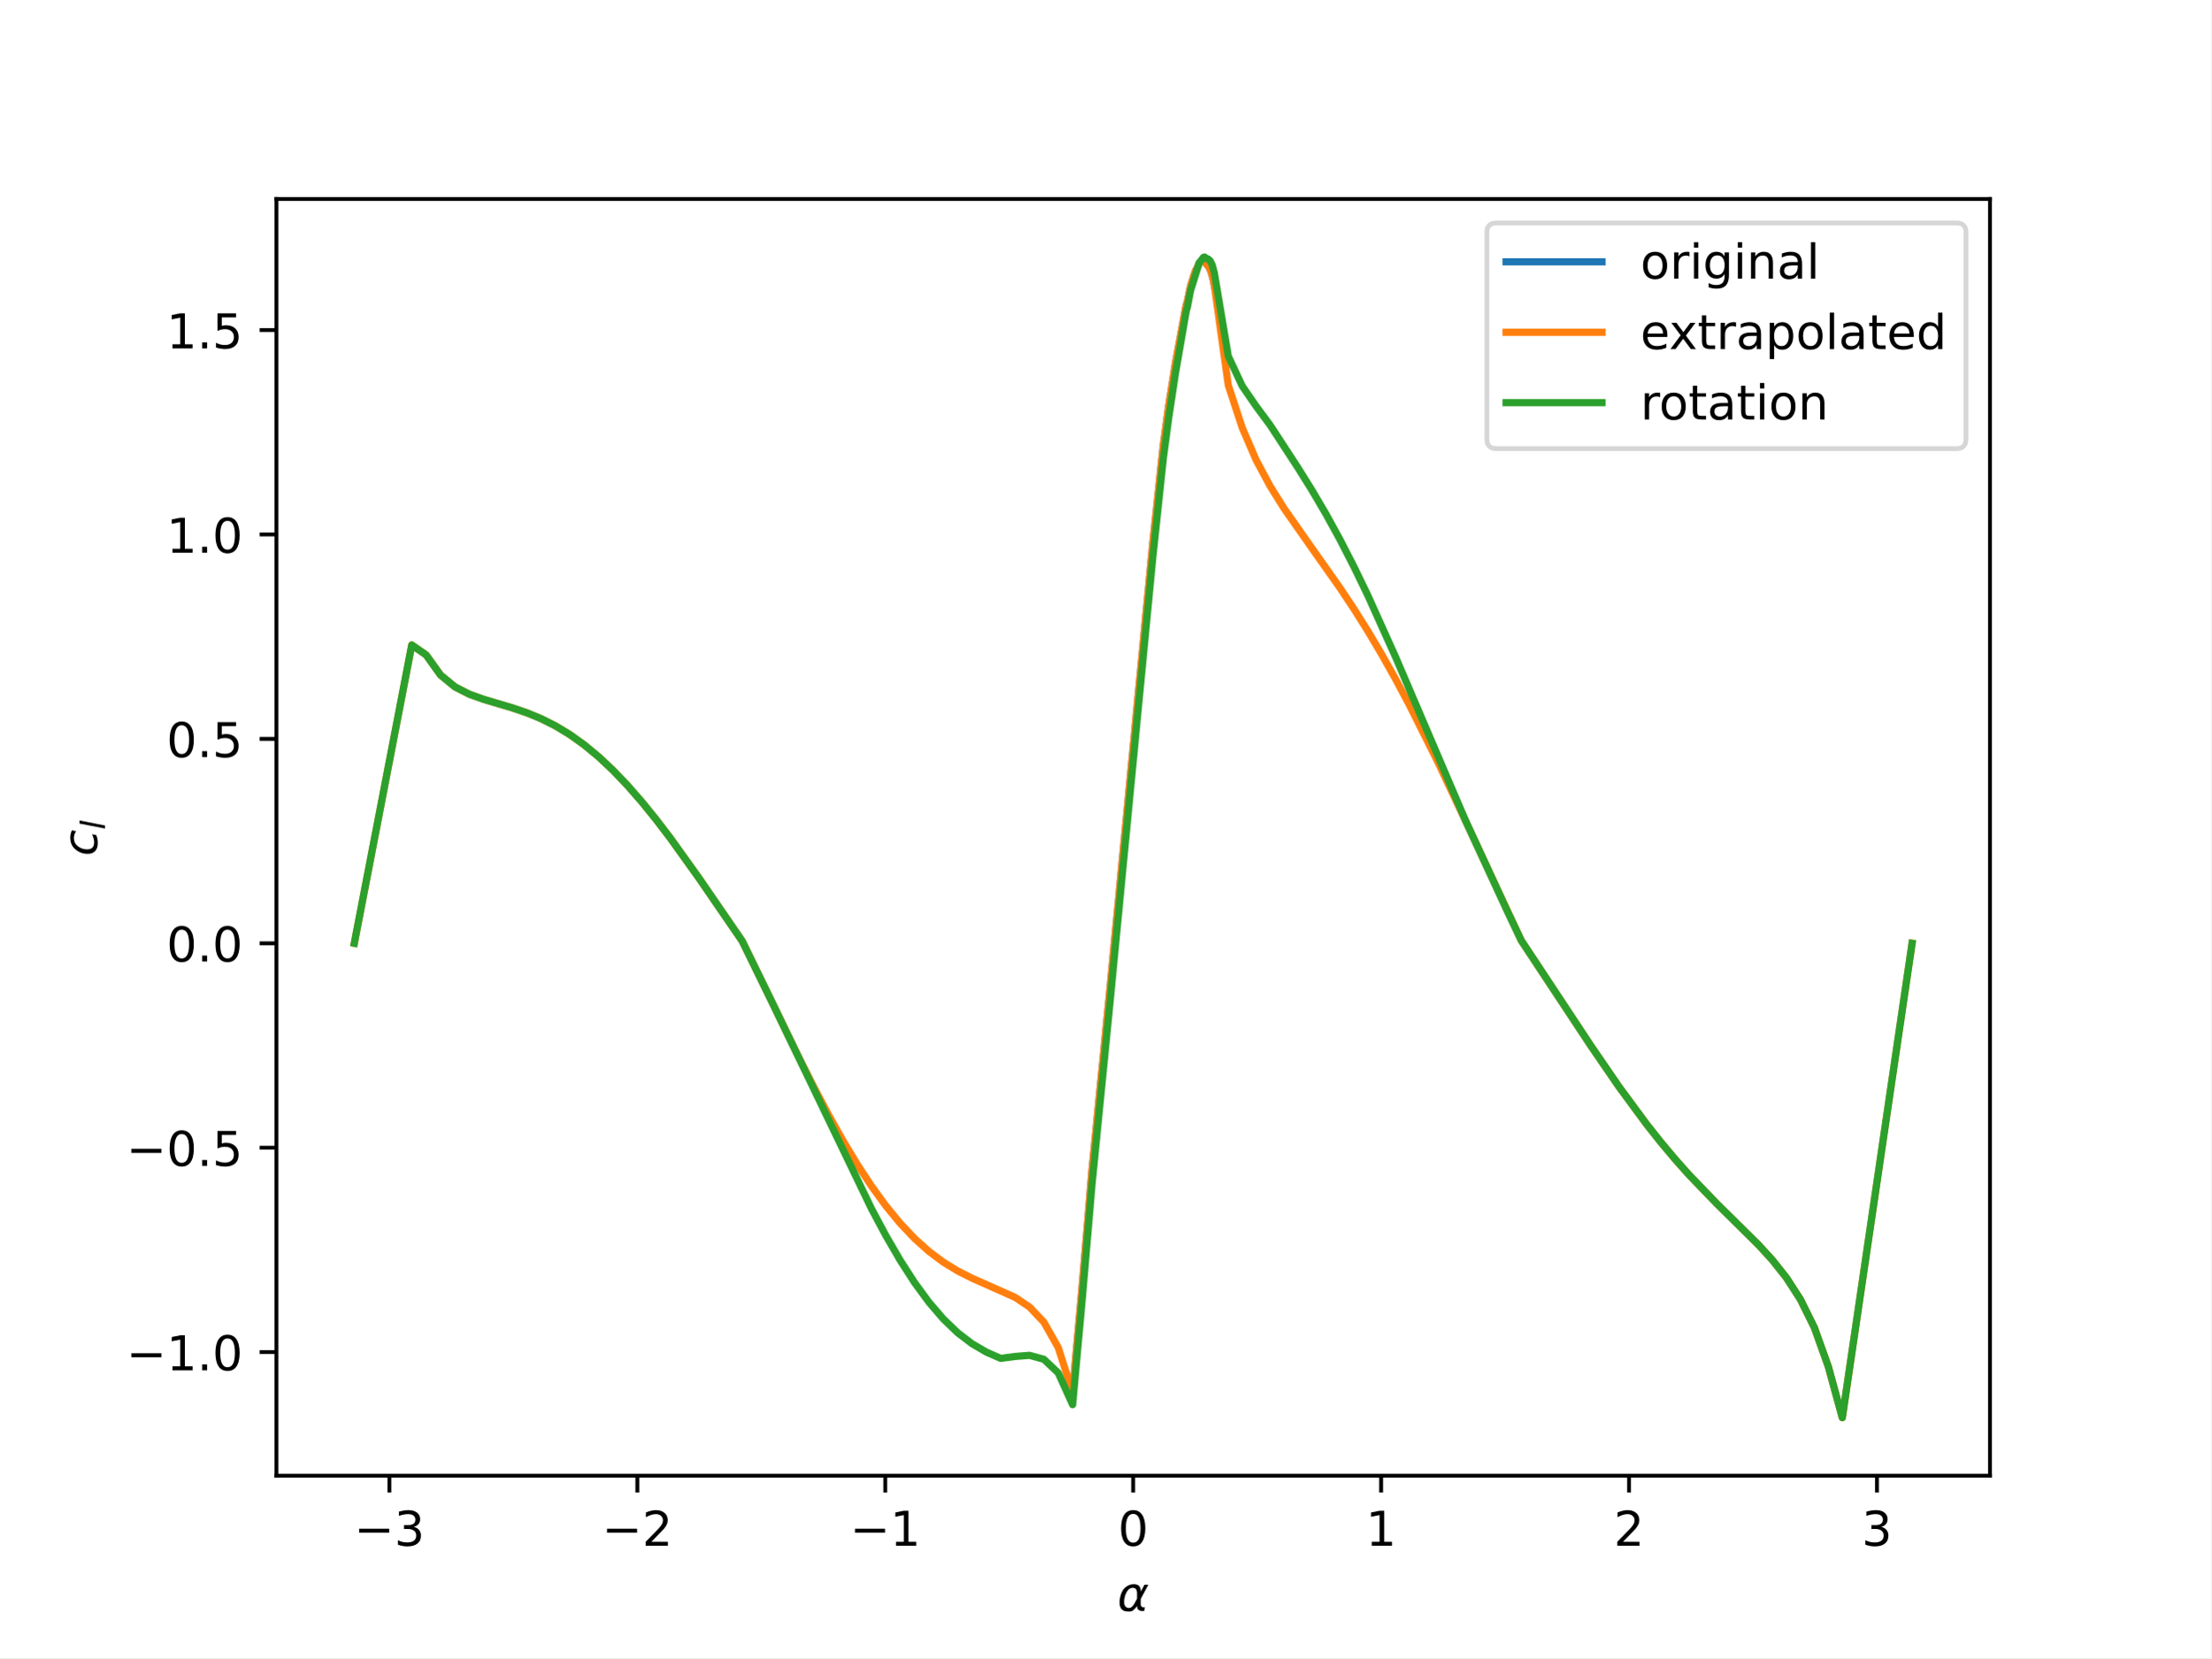
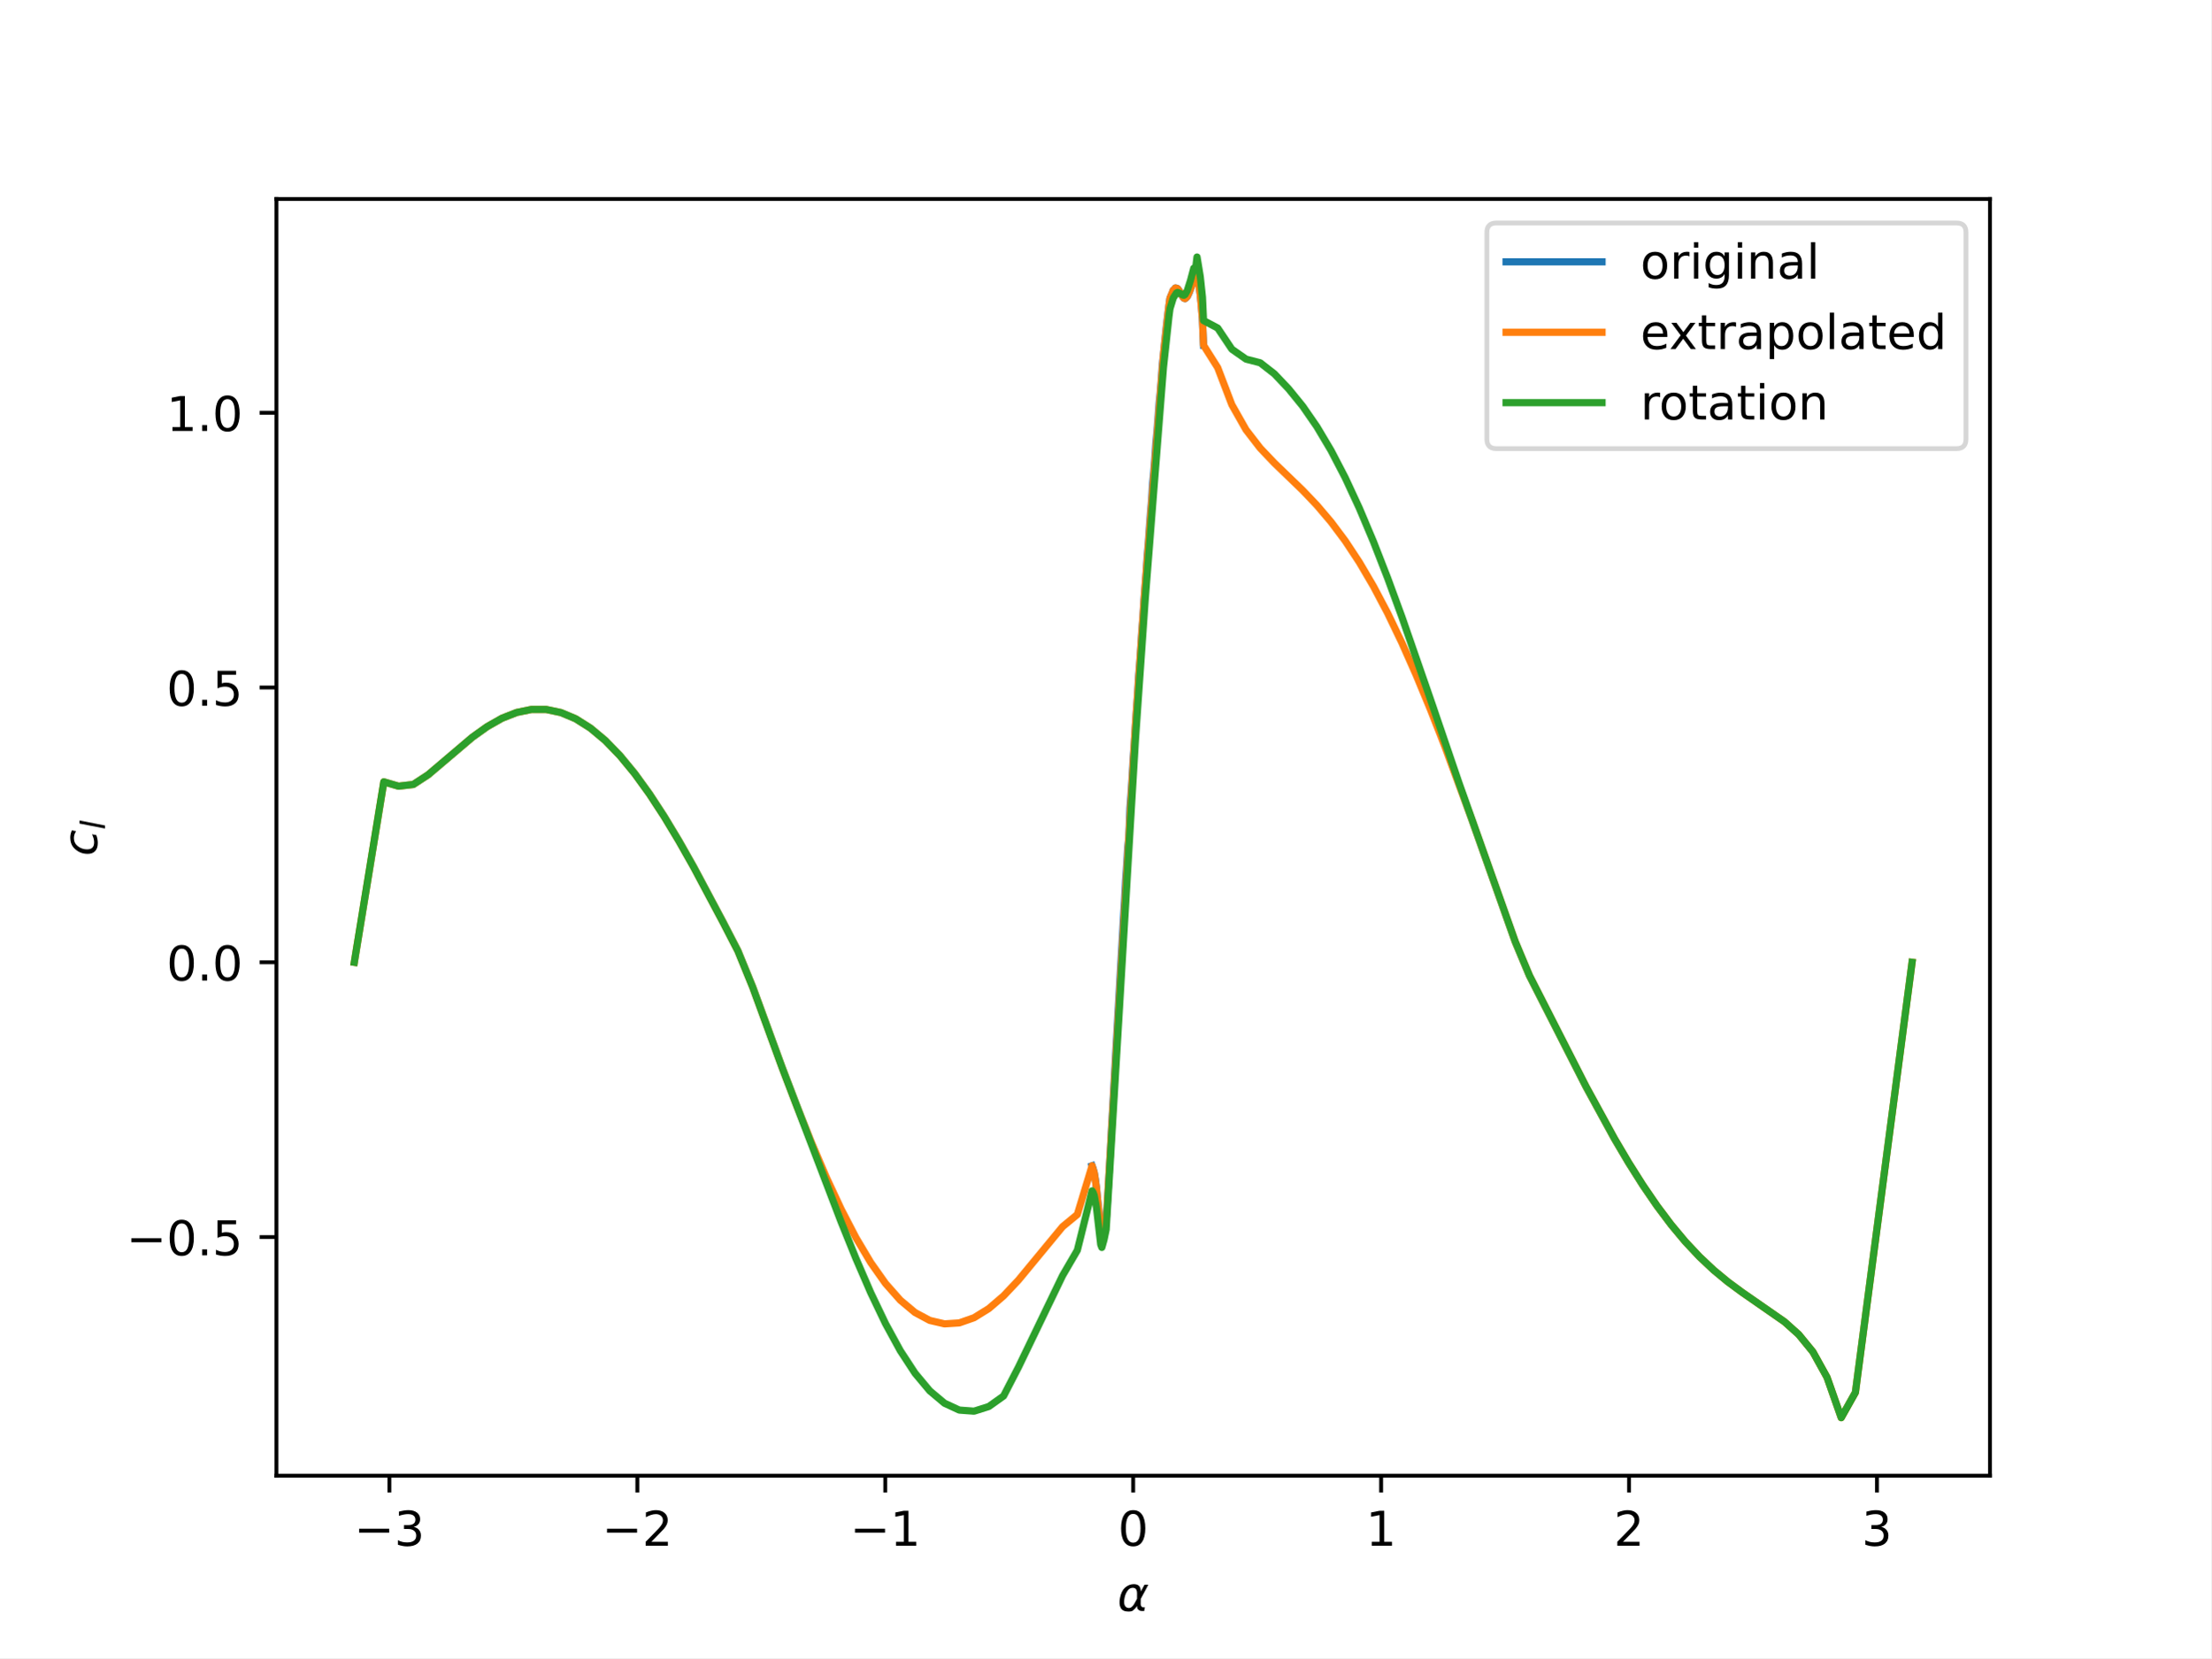
<svg xmlns="http://www.w3.org/2000/svg" xmlns:xlink="http://www.w3.org/1999/xlink" width="460.8pt" height="345.6pt" viewBox="0 0 460.8 345.6" version="1.1">
  <defs>
    <style type="text/css">*{stroke-linejoin: round; stroke-linecap: butt}</style>
  </defs>
  <g id="figure_1">
    <g id="patch_1">
      <path d="M 0 345.6  L 460.8 345.6  L 460.8 0  L 0 0  z " style="fill: #ffffff" />
    </g>
    <g id="axes_1">
      <g id="patch_2">
        <path d="M 57.6 307.584  L 414.72 307.584  L 414.72 41.472  L 57.6 41.472  z " style="fill: #ffffff" />
      </g>
      <g id="matplotlib.axis_1">
        <g id="xtick_1">
          <g id="line2d_1">
            <defs>
-               <path id="me5a7341af8" d="M 0 0  L 0 3.5  " style="stroke: #000000; stroke-width: 0.8" />
-             </defs>
-             <g>
-               <use xlink:href="#me5a7341af8" x="81.149" y="307.584" style="stroke: #000000; stroke-width: 0.8" />
+               <path id="mdfed59c302" d="M 0 0  L 0 3.5  " style="stroke: #000000; stroke-width: 0.8" />
+             </defs>
+             <g>
+               <use xlink:href="#mdfed59c302" x="81.149" y="307.584" style="stroke: #000000; stroke-width: 0.8" />
            </g>
          </g>
          <g id="text_1">
-             <g transform="translate(73.77778 322.1824)scale(0.1 -0.1)">
+             <g transform="translate(73.77778 322.1824) scale(0.1 -0.1)">
              <defs>
                <path id="DejaVuSans-2212" d="M 678 2272  L 4684 2272  L 4684 1741  L 678 1741  L 678 2272  z " transform="scale(0.015625)" />
                <path id="DejaVuSans-33" d="M 2597 2516  Q 3050 2419 3304 2112  Q 3559 1806 3559 1356  Q 3559 666 3084 287  Q 2609 -91 1734 -91  Q 1441 -91 1130 -33  Q 819 25 488 141  L 488 750  Q 750 597 1062 519  Q 1375 441 1716 441  Q 2309 441 2620 675  Q 2931 909 2931 1356  Q 2931 1769 2642 2001  Q 2353 2234 1838 2234  L 1294 2234  L 1294 2753  L 1863 2753  Q 2328 2753 2575 2939  Q 2822 3125 2822 3475  Q 2822 3834 2567 4026  Q 2313 4219 1838 4219  Q 1578 4219 1281 4162  Q 984 4106 628 3988  L 628 4550  Q 988 4650 1302 4700  Q 1616 4750 1894 4750  Q 2613 4750 3031 4423  Q 3450 4097 3450 3541  Q 3450 3153 3228 2886  Q 3006 2619 2597 2516  z " transform="scale(0.015625)" />
              </defs>
              <use xlink:href="#DejaVuSans-2212" />
              <use xlink:href="#DejaVuSans-33" x="83.789" />
            </g>
          </g>
        </g>
        <g id="xtick_2">
          <g id="line2d_2">
            <g>
-               <use xlink:href="#me5a7341af8" x="132.819" y="307.584" style="stroke: #000000; stroke-width: 0.8" />
+               <use xlink:href="#mdfed59c302" x="132.819" y="307.584" style="stroke: #000000; stroke-width: 0.8" />
            </g>
          </g>
          <g id="text_2">
-             <g transform="translate(125.4482 322.1824)scale(0.1 -0.1)">
+             <g transform="translate(125.4482 322.1824) scale(0.1 -0.1)">
              <defs>
                <path id="DejaVuSans-32" d="M 1228 531  L 3431 531  L 3431 0  L 469 0  L 469 531  Q 828 903 1448 1529  Q 2069 2156 2228 2338  Q 2531 2678 2651 2914  Q 2772 3150 2772 3378  Q 2772 3750 2511 3984  Q 2250 4219 1831 4219  Q 1534 4219 1204 4116  Q 875 4013 500 3803  L 500 4441  Q 881 4594 1212 4672  Q 1544 4750 1819 4750  Q 2544 4750 2975 4387  Q 3406 4025 3406 3419  Q 3406 3131 3298 2873  Q 3191 2616 2906 2266  Q 2828 2175 2409 1742  Q 1991 1309 1228 531  z " transform="scale(0.015625)" />
              </defs>
              <use xlink:href="#DejaVuSans-2212" />
              <use xlink:href="#DejaVuSans-32" x="83.789" />
            </g>
          </g>
        </g>
        <g id="xtick_3">
          <g id="line2d_3">
            <g>
-               <use xlink:href="#me5a7341af8" x="184.49" y="307.584" style="stroke: #000000; stroke-width: 0.8" />
+               <use xlink:href="#mdfed59c302" x="184.49" y="307.584" style="stroke: #000000; stroke-width: 0.8" />
            </g>
          </g>
          <g id="text_3">
-             <g transform="translate(177.1185 322.1824)scale(0.1 -0.1)">
+             <g transform="translate(177.1185 322.1824) scale(0.1 -0.1)">
              <defs>
                <path id="DejaVuSans-31" d="M 794 531  L 1825 531  L 1825 4091  L 703 3866  L 703 4441  L 1819 4666  L 2450 4666  L 2450 531  L 3481 531  L 3481 0  L 794 0  L 794 531  z " transform="scale(0.015625)" />
              </defs>
              <use xlink:href="#DejaVuSans-2212" />
              <use xlink:href="#DejaVuSans-31" x="83.789" />
            </g>
          </g>
        </g>
        <g id="xtick_4">
          <g id="line2d_4">
            <g>
-               <use xlink:href="#me5a7341af8" x="236.16" y="307.584" style="stroke: #000000; stroke-width: 0.8" />
+               <use xlink:href="#mdfed59c302" x="236.16" y="307.584" style="stroke: #000000; stroke-width: 0.8" />
            </g>
          </g>
          <g id="text_4">
-             <g transform="translate(232.9787 322.1824)scale(0.1 -0.1)">
+             <g transform="translate(232.9787 322.1824) scale(0.1 -0.1)">
              <defs>
                <path id="DejaVuSans-30" d="M 2034 4250  Q 1547 4250 1301 3770  Q 1056 3291 1056 2328  Q 1056 1369 1301 889  Q 1547 409 2034 409  Q 2525 409 2770 889  Q 3016 1369 3016 2328  Q 3016 3291 2770 3770  Q 2525 4250 2034 4250  z M 2034 4750  Q 2819 4750 3233 4129  Q 3647 3509 3647 2328  Q 3647 1150 3233 529  Q 2819 -91 2034 -91  Q 1250 -91 836 529  Q 422 1150 422 2328  Q 422 3509 836 4129  Q 1250 4750 2034 4750  z " transform="scale(0.015625)" />
              </defs>
              <use xlink:href="#DejaVuSans-30" />
            </g>
          </g>
        </g>
        <g id="xtick_5">
          <g id="line2d_5">
            <g>
-               <use xlink:href="#me5a7341af8" x="287.83" y="307.584" style="stroke: #000000; stroke-width: 0.8" />
+               <use xlink:href="#mdfed59c302" x="287.83" y="307.584" style="stroke: #000000; stroke-width: 0.8" />
            </g>
          </g>
          <g id="text_5">
-             <g transform="translate(284.6491 322.1824)scale(0.1 -0.1)">
+             <g transform="translate(284.6491 322.1824) scale(0.1 -0.1)">
              <use xlink:href="#DejaVuSans-31" />
            </g>
          </g>
        </g>
        <g id="xtick_6">
          <g id="line2d_6">
            <g>
-               <use xlink:href="#me5a7341af8" x="339.501" y="307.584" style="stroke: #000000; stroke-width: 0.8" />
+               <use xlink:href="#mdfed59c302" x="339.501" y="307.584" style="stroke: #000000; stroke-width: 0.8" />
            </g>
          </g>
          <g id="text_6">
-             <g transform="translate(336.3195 322.1824)scale(0.1 -0.1)">
+             <g transform="translate(336.3195 322.1824) scale(0.1 -0.1)">
              <use xlink:href="#DejaVuSans-32" />
            </g>
          </g>
        </g>
        <g id="xtick_7">
          <g id="line2d_7">
            <g>
-               <use xlink:href="#me5a7341af8" x="391.171" y="307.584" style="stroke: #000000; stroke-width: 0.8" />
+               <use xlink:href="#mdfed59c302" x="391.171" y="307.584" style="stroke: #000000; stroke-width: 0.8" />
            </g>
          </g>
          <g id="text_7">
-             <g transform="translate(387.9899 322.1824)scale(0.1 -0.1)">
+             <g transform="translate(387.9899 322.1824) scale(0.1 -0.1)">
              <use xlink:href="#DejaVuSans-33" />
            </g>
          </g>
        </g>
        <g id="text_8">
-           <g transform="translate(232.86 335.8606)scale(0.1 -0.1)">
+           <g transform="translate(232.86 335.8606) scale(0.1 -0.1)">
            <defs>
              <path id="DejaVuSans-Oblique-3b1" d="M 2619 1628  L 2622 2350  Q 2625 3088 2069 3091  Q 1653 3094 1394 2747  Q 1069 2319 959 1747  Q 825 1059 994 731  Q 1169 397 1547 397  Q 1966 397 2319 1063  L 2619 1628  z M 2166 3578  Q 3141 3594 3128 2584  Q 3128 2584 3616 3500  L 4128 3500  L 3119 1603  L 3109 919  Q 3109 766 3194 638  Q 3291 488 3391 488  L 3669 488  L 3575 0  L 3228 0  Q 2934 0 2722 263  Q 2622 394 2619 669  Q 2416 334 2066 50  Q 1900 -81 1453 -78  Q 722 -72 456 397  Q 184 884 353 1747  Q 534 2675 1009 3097  Q 1544 3569 2166 3578  z " transform="scale(0.015625)" />
            </defs>
            <use xlink:href="#DejaVuSans-Oblique-3b1" transform="translate(0 0.84375)" />
          </g>
        </g>
      </g>
      <g id="matplotlib.axis_2">
        <g id="ytick_1">
          <g id="line2d_8">
            <defs>
-               <path id="md4559b7baa" d="M 0 0  L -3.5 0  " style="stroke: #000000; stroke-width: 0.8" />
-             </defs>
-             <g>
-               <use xlink:href="#md4559b7baa" x="57.6" y="281.819" style="stroke: #000000; stroke-width: 0.8" />
+               <path id="m83fb002291" d="M 0 0  L -3.5 0  " style="stroke: #000000; stroke-width: 0.8" />
+             </defs>
+             <g>
+               <use xlink:href="#m83fb002291" x="57.6" y="257.847" style="stroke: #000000; stroke-width: 0.8" />
            </g>
          </g>
          <g id="text_9">
-             <g transform="translate(26.31719 285.6177)scale(0.1 -0.1)">
+             <g transform="translate(26.31719 261.6464) scale(0.1 -0.1)">
              <defs>
                <path id="DejaVuSans-2e" d="M 684 794  L 1344 794  L 1344 0  L 684 0  L 684 794  z " transform="scale(0.015625)" />
-               </defs>
-               <use xlink:href="#DejaVuSans-2212" />
-               <use xlink:href="#DejaVuSans-31" x="83.789" />
-               <use xlink:href="#DejaVuSans-2e" x="147.412" />
-               <use xlink:href="#DejaVuSans-30" x="179.199" />
-             </g>
-           </g>
-         </g>
-         <g id="ytick_2">
-           <g id="line2d_9">
-             <g>
-               <use xlink:href="#md4559b7baa" x="57.6" y="239.214" style="stroke: #000000; stroke-width: 0.8" />
-             </g>
-           </g>
-           <g id="text_10">
-             <g transform="translate(26.31719 243.0136)scale(0.1 -0.1)">
-               <defs>
                <path id="DejaVuSans-35" d="M 691 4666  L 3169 4666  L 3169 4134  L 1269 4134  L 1269 2991  Q 1406 3038 1543 3061  Q 1681 3084 1819 3084  Q 2600 3084 3056 2656  Q 3513 2228 3513 1497  Q 3513 744 3044 326  Q 2575 -91 1722 -91  Q 1428 -91 1123 -41  Q 819 9 494 109  L 494 744  Q 775 591 1075 516  Q 1375 441 1709 441  Q 2250 441 2565 725  Q 2881 1009 2881 1497  Q 2881 1984 2565 2268  Q 2250 2553 1709 2553  Q 1456 2553 1204 2497  Q 953 2441 691 2322  L 691 4666  z " transform="scale(0.015625)" />
              </defs>
              <use xlink:href="#DejaVuSans-2212" />
              <use xlink:href="#DejaVuSans-30" x="83.789" />
              <use xlink:href="#DejaVuSans-2e" x="147.412" />
              <use xlink:href="#DejaVuSans-35" x="179.199" />
            </g>
          </g>
        </g>
-         <g id="ytick_3">
-           <g id="line2d_10">
-             <g>
-               <use xlink:href="#md4559b7baa" x="57.6" y="196.61" style="stroke: #000000; stroke-width: 0.8" />
-             </g>
-           </g>
-           <g id="text_11">
-             <g transform="translate(34.69687 200.4095)scale(0.1 -0.1)">
+         <g id="ytick_2">
+           <g id="line2d_9">
+             <g>
+               <use xlink:href="#m83fb002291" x="57.6" y="200.574" style="stroke: #000000; stroke-width: 0.8" />
+             </g>
+           </g>
+           <g id="text_10">
+             <g transform="translate(34.69687 204.3735) scale(0.1 -0.1)">
              <use xlink:href="#DejaVuSans-30" />
              <use xlink:href="#DejaVuSans-2e" x="63.623" />
              <use xlink:href="#DejaVuSans-30" x="95.41" />
            </g>
          </g>
        </g>
-         <g id="ytick_4">
-           <g id="line2d_11">
-             <g>
-               <use xlink:href="#md4559b7baa" x="57.6" y="154.006" style="stroke: #000000; stroke-width: 0.8" />
-             </g>
-           </g>
-           <g id="text_12">
-             <g transform="translate(34.69687 157.8054)scale(0.1 -0.1)">
+         <g id="ytick_3">
+           <g id="line2d_10">
+             <g>
+               <use xlink:href="#m83fb002291" x="57.6" y="143.301" style="stroke: #000000; stroke-width: 0.8" />
+             </g>
+           </g>
+           <g id="text_11">
+             <g transform="translate(34.69687 147.1006) scale(0.1 -0.1)">
              <use xlink:href="#DejaVuSans-30" />
              <use xlink:href="#DejaVuSans-2e" x="63.623" />
              <use xlink:href="#DejaVuSans-35" x="95.41" />
            </g>
          </g>
        </g>
-         <g id="ytick_5">
-           <g id="line2d_12">
-             <g>
-               <use xlink:href="#md4559b7baa" x="57.6" y="111.402" style="stroke: #000000; stroke-width: 0.8" />
-             </g>
-           </g>
-           <g id="text_13">
-             <g transform="translate(34.69687 115.2013)scale(0.1 -0.1)">
+         <g id="ytick_4">
+           <g id="line2d_11">
+             <g>
+               <use xlink:href="#m83fb002291" x="57.6" y="86.029" style="stroke: #000000; stroke-width: 0.8" />
+             </g>
+           </g>
+           <g id="text_12">
+             <g transform="translate(34.69687 89.82775) scale(0.1 -0.1)">
              <use xlink:href="#DejaVuSans-31" />
              <use xlink:href="#DejaVuSans-2e" x="63.623" />
              <use xlink:href="#DejaVuSans-30" x="95.41" />
            </g>
          </g>
        </g>
-         <g id="ytick_6">
-           <g id="line2d_13">
-             <g>
-               <use xlink:href="#md4559b7baa" x="57.6" y="68.798" style="stroke: #000000; stroke-width: 0.8" />
-             </g>
-           </g>
-           <g id="text_14">
-             <g transform="translate(34.69687 72.59714)scale(0.1 -0.1)">
-               <use xlink:href="#DejaVuSans-31" />
-               <use xlink:href="#DejaVuSans-2e" x="63.623" />
-               <use xlink:href="#DejaVuSans-35" x="95.41" />
-             </g>
-           </g>
-         </g>
-         <g id="text_15">
-           <g transform="translate(20.2375 178.428)rotate(-90)scale(0.1 -0.1)">
+         <g id="text_13">
+           <g transform="translate(20.2375 178.428) rotate(-90) scale(0.1 -0.1)">
            <defs>
              <path id="DejaVuSans-Oblique-63" d="M 3431 3366  L 3316 2797  Q 3109 2947 2876 3022  Q 2644 3097 2394 3097  Q 2119 3097 1870 3000  Q 1622 2903 1453 2725  Q 1184 2453 1037 2087  Q 891 1722 891 1331  Q 891 859 1127 628  Q 1363 397 1844 397  Q 2081 397 2348 469  Q 2616 541 2906 684  L 2797 116  Q 2547 13 2283 -39  Q 2019 -91 1741 -91  Q 1044 -91 669 257  Q 294 606 294 1253  Q 294 1797 489 2255  Q 684 2713 1069 3078  Q 1331 3328 1684 3456  Q 2038 3584 2456 3584  Q 2700 3584 2940 3529  Q 3181 3475 3431 3366  z " transform="scale(0.015625)" />
              <path id="DejaVuSans-Oblique-6c" d="M 1172 4863  L 1747 4863  L 800 0  L 225 0  L 1172 4863  z " transform="scale(0.015625)" />
            </defs>
            <use xlink:href="#DejaVuSans-Oblique-63" />
-             <use xlink:href="#DejaVuSans-Oblique-6c" transform="translate(54.98047 -16.40625)scale(0.7)" />
-           </g>
-         </g>
+             <use xlink:href="#DejaVuSans-Oblique-6c" transform="translate(54.98047 -16.40625) scale(0.7)" />
+           </g>
+         </g>
+       </g>
+       <g id="line2d_12">
+         <path d="M 227.593 242.979  L 227.818 243.598  L 228.044 244.48  L 228.269 245.751  L 228.495 247.538  L 228.72 249.818  L 228.945 251.879  L 229.171 254.25  L 229.396 256.828  L 229.622 257.698  L 229.847 257.16  L 230.073 256.438  L 230.298 255.671  L 230.524 254.606  L 230.749 251.284  L 230.975 247.446  L 231.2 243.426  L 231.425 239.52  L 231.651 235.259  L 231.876 231.318  L 232.102 227.16  L 232.327 223.174  L 232.553 219.005  L 232.778 215.156  L 233.004 211.101  L 233.229 207.241  L 233.455 203.243  L 233.68 199.349  L 233.905 195.466  L 234.131 191.399  L 234.356 187.814  L 234.582 183.587  L 234.807 180.368  L 235.033 176.565  L 235.258 174.549  L 235.484 168.467  L 235.709 165.512  L 235.935 162.144  L 236.16 158.101  L 236.385 155.157  L 236.611 151.514  L 236.836 148.089  L 237.062 145.054  L 237.287 141.033  L 237.513 138.319  L 237.738 135.1  L 237.964 131.538  L 238.189 128.766  L 238.415 125.054  L 238.64 122.282  L 238.865 119.361  L 239.091 115.776  L 239.316 113.245  L 239.542 110.003  L 239.767 107.013  L 239.993 104.367  L 240.218 100.667  L 240.444 98.434  L 240.669 95.616  L 240.895 92.271  L 241.12 90.015  L 241.345 87.117  L 241.571 84.024  L 241.796 81.859  L 242.022 79.11  L 242.247 75.88  L 242.473 73.852  L 242.698 71.642  L 242.924 69.465  L 243.149 67.415  L 243.375 65.525  L 243.6 63.807  L 243.825 62.192  L 244.051 61.596  L 244.276 61.149  L 244.502 60.496  L 244.727 60.347  L 244.953 60.027  L 245.178 60.05  L 245.404 60.153  L 245.629 60.428  L 245.855 60.794  L 246.08 61.195  L 246.305 61.584  L 246.531 61.905  L 246.756 62.157  L 246.982 62.226  L 247.207 62.066  L 247.433 61.802  L 247.658 61.355  L 247.884 60.874  L 248.109 60.221  L 248.335 59.614  L 248.56 58.629  L 248.785 58.171  L 249.011 58.308  L 249.236 58.102  L 249.462 56.361  L 249.687 57.908  L 249.913 59.58  L 250.138 61.447  L 250.364 63.6  L 250.589 66.487  L 250.815 71.939  " clip-path="url(#pc76ddef513)" style="fill: none; stroke: #1f77b4; stroke-width: 1.5; stroke-linecap: square" />
+       </g>
+       <g id="line2d_13">
+         <path d="M 73.833 200.574  L 79.983 162.959  L 83.058 163.864  L 86.134 163.505  L 89.209 161.497  L 98.434 153.662  L 101.51 151.464  L 104.585 149.718  L 107.66 148.504  L 110.735 147.876  L 113.81 147.873  L 116.886 148.515  L 119.961 149.809  L 123.036 151.75  L 126.111 154.32  L 129.186 157.491  L 132.262 161.225  L 135.337 165.475  L 138.412 170.185  L 141.487 175.292  L 144.562 180.726  L 150.713 192.275  L 153.788 198.228  L 156.863 205.752  L 163.014 222.568  L 166.089 230.625  L 169.164 238.297  L 172.239 245.479  L 175.314 252.074  L 178.39 257.994  L 181.465 263.162  L 184.54 267.512  L 187.615 270.994  L 190.69 273.57  L 193.766 275.219  L 196.841 275.938  L 199.916 275.739  L 202.991 274.658  L 206.066 272.752  L 209.142 270.109  L 212.217 266.851  L 221.442 255.68  L 224.518 253.143  L 227.593 242.979  L 228.044 244.48  L 228.495 247.538  L 229.396 256.828  L 229.622 257.698  L 230.073 256.438  L 230.524 254.606  L 231.2 243.426  L 236.611 151.514  L 238.64 122.282  L 242.473 73.852  L 243.6 63.807  L 243.825 62.192  L 244.502 60.496  L 244.727 60.347  L 244.953 60.027  L 245.404 60.153  L 245.855 60.794  L 246.531 61.905  L 246.756 62.157  L 246.982 62.226  L 247.433 61.802  L 248.109 60.221  L 248.335 59.614  L 248.56 58.629  L 248.785 58.171  L 249.011 58.308  L 249.236 58.102  L 249.462 56.361  L 250.138 61.447  L 250.589 66.487  L 250.815 71.939  L 253.768 76.619  L 256.721 84.355  L 259.675 89.576  L 262.628 93.398  L 265.582 96.505  L 271.489 102.206  L 274.442 105.306  L 277.396 108.782  L 280.349 112.73  L 283.303 117.206  L 286.256 122.24  L 289.209 127.838  L 292.163 133.985  L 295.116 140.648  L 298.07 147.779  L 301.023 155.318  L 306.93 171.322  L 315.791 196.3  L 318.744 203.345  L 330.558 226.527  L 336.465 237.334  L 339.418 242.338  L 342.372 247.015  L 345.325 251.332  L 348.279 255.266  L 351.232 258.805  L 354.185 261.953  L 357.139 264.73  L 360.092 267.175  L 363.046 269.353  L 371.906 275.508  L 374.86 278.157  L 377.813 281.762  L 380.767 287.09  L 383.72 295.488  L 386.673 290.231  L 398.487 200.574  L 398.487 200.574  " clip-path="url(#pc76ddef513)" style="fill: none; stroke: #ff7f0e; stroke-width: 1.5; stroke-linecap: square" />
      </g>
      <g id="line2d_14">
-         <path d="M 223.535 290.254  L 225.564 267.887  L 227.593 243.875  L 231.2 207.474  L 240.218 113.669  L 242.473 92.588  L 243.6 84.442  L 244.953 75.862  L 247.207 63.617  L 247.433 62.936  L 248.109 59.715  L 248.785 57.508  L 249.236 56.238  L 249.462 55.949  L 249.913 54.841  L 250.138 54.645  L 250.364 54.602  L 250.589 54.33  L 250.815 54.261  L 251.04 54.381  L 251.491 55.122  L 251.942 55.608  L 252.393 56.613  L 252.844 58.258  L 253.069 59.451  L 253.069 59.451  " clip-path="url(#p41bccbb81c)" style="fill: none; stroke: #1f77b4; stroke-width: 1.5; stroke-linecap: square" />
-       </g>
-       <g id="line2d_15">
-         <path d="M 73.833 196.61  L 85.809 134.431  L 88.803 136.504  L 91.797 140.69  L 94.791 143.151  L 97.785 144.688  L 100.779 145.759  L 106.767 147.538  L 109.761 148.556  L 112.755 149.787  L 115.749 151.29  L 118.743 153.102  L 121.737 155.243  L 124.731 157.72  L 127.725 160.531  L 130.719 163.66  L 133.713 167.085  L 136.707 170.777  L 139.702 174.699  L 145.69 183.06  L 154.672 196.141  L 160.66 208.409  L 166.648 220.738  L 169.642 226.659  L 172.636 232.326  L 175.63 237.676  L 178.624 242.656  L 181.618 247.221  L 184.612 251.336  L 187.606 254.98  L 190.6 258.142  L 193.594 260.83  L 196.588 263.07  L 199.582 264.907  L 202.576 266.419  L 211.558 270.413  L 214.552 272.421  L 217.546 275.575  L 220.541 280.883  L 223.535 290.254  L 225.564 267.887  L 227.593 243.875  L 231.2 207.474  L 240.218 113.669  L 242.473 92.588  L 243.6 84.442  L 244.953 75.862  L 247.207 63.617  L 247.433 62.936  L 248.109 59.715  L 248.785 57.508  L 249.236 56.238  L 249.462 55.949  L 249.913 54.841  L 250.138 54.645  L 250.364 54.602  L 250.589 54.33  L 250.815 54.261  L 251.04 54.381  L 251.491 55.122  L 251.942 55.608  L 252.393 56.613  L 252.844 58.258  L 253.069 59.451  L 255.977 80.285  L 258.886 89.168  L 261.794 95.903  L 264.703 101.329  L 267.611 105.981  L 273.428 114.279  L 279.244 122.521  L 282.153 126.898  L 285.061 131.523  L 287.969 136.424  L 290.878 141.609  L 293.786 147.068  L 299.603 158.717  L 305.42 171.07  L 317.053 196.051  L 331.595 218.049  L 337.412 226.528  L 343.228 234.415  L 346.137 238.08  L 349.045 241.548  L 351.953 244.82  L 357.77 250.863  L 366.495 259.483  L 369.404 262.669  L 372.312 266.343  L 375.22 270.851  L 378.129 276.73  L 381.037 284.863  L 383.945 295.488  L 398.487 196.61  L 398.487 196.61  " clip-path="url(#p41bccbb81c)" style="fill: none; stroke: #ff7f0e; stroke-width: 1.5; stroke-linecap: square" />
-       </g>
-       <g id="line2d_16">
-         <path d="M 73.833 196.61  L 85.809 134.431  L 88.803 136.504  L 91.797 140.69  L 94.791 143.151  L 97.785 144.688  L 100.779 145.759  L 106.767 147.538  L 109.761 148.556  L 112.755 149.787  L 115.749 151.29  L 118.743 153.102  L 121.737 155.243  L 124.731 157.72  L 127.725 160.531  L 130.719 163.66  L 133.713 167.085  L 136.707 170.777  L 139.702 174.699  L 145.69 183.06  L 154.672 196.141  L 160.66 208.409  L 181.618 251.936  L 184.612 257.535  L 187.606 262.692  L 190.6 267.339  L 193.594 271.422  L 196.588 274.908  L 199.582 277.788  L 202.576 280.077  L 205.57 281.827  L 208.564 283.135  L 211.558 282.731  L 214.552 282.492  L 217.546 283.322  L 220.541 286.159  L 223.535 292.783  L 225.564 270.507  L 227.593 246.698  L 231.2 210.231  L 240.218 116.45  L 242.473 95.214  L 243.6 86.828  L 244.953 77.878  L 247.207 64.877  L 247.433 64.083  L 248.109 60.605  L 249.913 54.791  L 250.815 53.616  L 251.04 53.568  L 251.491 53.941  L 251.716 53.949  L 252.167 54.322  L 252.618 55.203  L 253.069 56.863  L 255.977 74.231  L 258.886 80.46  L 261.794 84.687  L 264.703 88.613  L 270.519 97.528  L 273.428 102.191  L 276.336 107.145  L 279.244 112.441  L 282.153 118.098  L 285.061 124.106  L 290.878 137.02  L 305.42 171.033  L 314.145 189.94  L 317.053 196.051  L 331.595 218.049  L 337.412 226.528  L 343.228 234.415  L 346.137 238.08  L 349.045 241.548  L 351.953 244.82  L 357.77 250.863  L 366.495 259.483  L 369.404 262.669  L 372.312 266.343  L 375.22 270.851  L 378.129 276.73  L 381.037 284.863  L 383.945 295.488  L 398.487 196.61  L 398.487 196.61  " clip-path="url(#p41bccbb81c)" style="fill: none; stroke: #2ca02c; stroke-width: 1.5; stroke-linecap: square" />
+         <path d="M 73.833 200.574  L 79.983 162.959  L 83.058 163.864  L 86.134 163.505  L 89.209 161.497  L 98.434 153.662  L 101.51 151.464  L 104.585 149.718  L 107.66 148.504  L 110.735 147.876  L 113.81 147.873  L 116.886 148.515  L 119.961 149.809  L 123.036 151.75  L 126.111 154.32  L 129.186 157.491  L 132.262 161.225  L 135.337 165.475  L 138.412 170.185  L 141.487 175.292  L 144.562 180.726  L 150.713 192.275  L 153.788 198.228  L 156.863 205.752  L 163.014 222.568  L 175.314 254.74  L 178.39 262.349  L 181.465 269.447  L 184.54 275.88  L 187.615 281.508  L 190.69 286.214  L 193.766 289.897  L 196.841 292.48  L 199.916 293.904  L 202.991 294.136  L 206.066 293.166  L 209.142 290.976  L 212.217 285.026  L 221.442 265.875  L 224.518 260.597  L 227.593 248.211  L 227.818 248.574  L 228.044 249.183  L 228.495 251.606  L 229.396 259.409  L 229.622 260.007  L 230.073 258.406  L 230.524 256.27  L 231.2 245.21  L 236.611 154.424  L 238.64 125.258  L 242.473 76.491  L 243.6 66.06  L 243.825 64.342  L 244.502 62.121  L 245.178 61.064  L 245.404 60.946  L 245.855 61.117  L 246.531 61.512  L 246.756 61.533  L 246.982 61.383  L 247.433 60.561  L 248.109 58.447  L 248.785 55.896  L 249.011 55.81  L 249.236 55.404  L 249.462 53.568  L 250.138 57.667  L 250.589 61.937  L 250.815 66.805  L 253.768 68.369  L 256.721 72.78  L 259.675 74.848  L 262.628 75.612  L 265.582 77.914  L 268.535 81.026  L 271.489 84.659  L 274.442 88.929  L 277.396 93.896  L 280.349 99.573  L 283.303 105.943  L 286.256 112.955  L 289.209 120.536  L 292.163 128.59  L 298.07 145.633  L 303.977 162.96  L 315.791 196.3  L 318.744 203.345  L 330.558 226.527  L 336.465 237.334  L 339.418 242.338  L 342.372 247.015  L 345.325 251.332  L 348.279 255.266  L 351.232 258.805  L 354.185 261.953  L 357.139 264.73  L 360.092 267.175  L 363.046 269.353  L 371.906 275.508  L 374.86 278.157  L 377.813 281.762  L 380.767 287.09  L 383.72 295.488  L 386.673 290.231  L 398.487 200.574  L 398.487 200.574  " clip-path="url(#pc76ddef513)" style="fill: none; stroke: #2ca02c; stroke-width: 1.5; stroke-linecap: square" />
      </g>
      <g id="patch_3">
        <path d="M 57.6 307.584  L 57.6 41.472  " style="fill: none; stroke: #000000; stroke-width: 0.8; stroke-linejoin: miter; stroke-linecap: square" />
      </g>
      <g id="patch_4">
        <path d="M 414.72 307.584  L 414.72 41.472  " style="fill: none; stroke: #000000; stroke-width: 0.8; stroke-linejoin: miter; stroke-linecap: square" />
      </g>
      <g id="patch_5">
        <path d="M 57.6 307.584  L 414.72 307.584  " style="fill: none; stroke: #000000; stroke-width: 0.8; stroke-linejoin: miter; stroke-linecap: square" />
      </g>
      <g id="patch_6">
        <path d="M 57.6 41.472  L 414.72 41.472  " style="fill: none; stroke: #000000; stroke-width: 0.8; stroke-linejoin: miter; stroke-linecap: square" />
      </g>
      <g id="legend_1">
        <g id="patch_7">
          <path d="M 311.868 93.506  L 407.72 93.506  Q 409.72 93.506 409.72 91.506  L 409.72 48.472  Q 409.72 46.472 407.72 46.472  L 311.868 46.472  Q 309.868 46.472 309.868 48.472  L 309.868 91.506  Q 309.868 93.506 311.868 93.506  z " style="fill: #ffffff; opacity: 0.8; stroke: #cccccc; stroke-linejoin: miter" />
        </g>
-         <g id="line2d_17">
+         <g id="line2d_15">
          <path d="M 313.868 54.57  L 323.868 54.57  L 333.868 54.57  " style="fill: none; stroke: #1f77b4; stroke-width: 1.5; stroke-linecap: square" />
        </g>
-         <g id="text_16">
-           <g transform="translate(341.8684 58.07044)scale(0.1 -0.1)">
+         <g id="text_14">
+           <g transform="translate(341.8684 58.07044) scale(0.1 -0.1)">
            <defs>
              <path id="DejaVuSans-6f" d="M 1959 3097  Q 1497 3097 1228 2736  Q 959 2375 959 1747  Q 959 1119 1226 758  Q 1494 397 1959 397  Q 2419 397 2687 759  Q 2956 1122 2956 1747  Q 2956 2369 2687 2733  Q 2419 3097 1959 3097  z M 1959 3584  Q 2709 3584 3137 3096  Q 3566 2609 3566 1747  Q 3566 888 3137 398  Q 2709 -91 1959 -91  Q 1206 -91 779 398  Q 353 888 353 1747  Q 353 2609 779 3096  Q 1206 3584 1959 3584  z " transform="scale(0.015625)" />
              <path id="DejaVuSans-72" d="M 2631 2963  Q 2534 3019 2420 3045  Q 2306 3072 2169 3072  Q 1681 3072 1420 2755  Q 1159 2438 1159 1844  L 1159 0  L 581 0  L 581 3500  L 1159 3500  L 1159 2956  Q 1341 3275 1631 3429  Q 1922 3584 2338 3584  Q 2397 3584 2469 3576  Q 2541 3569 2628 3553  L 2631 2963  z " transform="scale(0.015625)" />
              <path id="DejaVuSans-69" d="M 603 3500  L 1178 3500  L 1178 0  L 603 0  L 603 3500  z M 603 4863  L 1178 4863  L 1178 4134  L 603 4134  L 603 4863  z " transform="scale(0.015625)" />
              <path id="DejaVuSans-67" d="M 2906 1791  Q 2906 2416 2648 2759  Q 2391 3103 1925 3103  Q 1463 3103 1205 2759  Q 947 2416 947 1791  Q 947 1169 1205 825  Q 1463 481 1925 481  Q 2391 481 2648 825  Q 2906 1169 2906 1791  z M 3481 434  Q 3481 -459 3084 -895  Q 2688 -1331 1869 -1331  Q 1566 -1331 1297 -1286  Q 1028 -1241 775 -1147  L 775 -588  Q 1028 -725 1275 -790  Q 1522 -856 1778 -856  Q 2344 -856 2625 -561  Q 2906 -266 2906 331  L 2906 616  Q 2728 306 2450 153  Q 2172 0 1784 0  Q 1141 0 747 490  Q 353 981 353 1791  Q 353 2603 747 3093  Q 1141 3584 1784 3584  Q 2172 3584 2450 3431  Q 2728 3278 2906 2969  L 2906 3500  L 3481 3500  L 3481 434  z " transform="scale(0.015625)" />
              <path id="DejaVuSans-6e" d="M 3513 2113  L 3513 0  L 2938 0  L 2938 2094  Q 2938 2591 2744 2837  Q 2550 3084 2163 3084  Q 1697 3084 1428 2787  Q 1159 2491 1159 1978  L 1159 0  L 581 0  L 581 3500  L 1159 3500  L 1159 2956  Q 1366 3272 1645 3428  Q 1925 3584 2291 3584  Q 2894 3584 3203 3211  Q 3513 2838 3513 2113  z " transform="scale(0.015625)" />
              <path id="DejaVuSans-61" d="M 2194 1759  Q 1497 1759 1228 1600  Q 959 1441 959 1056  Q 959 750 1161 570  Q 1363 391 1709 391  Q 2188 391 2477 730  Q 2766 1069 2766 1631  L 2766 1759  L 2194 1759  z M 3341 1997  L 3341 0  L 2766 0  L 2766 531  Q 2569 213 2275 61  Q 1981 -91 1556 -91  Q 1019 -91 701 211  Q 384 513 384 1019  Q 384 1609 779 1909  Q 1175 2209 1959 2209  L 2766 2209  L 2766 2266  Q 2766 2663 2505 2880  Q 2244 3097 1772 3097  Q 1472 3097 1187 3025  Q 903 2953 641 2809  L 641 3341  Q 956 3463 1253 3523  Q 1550 3584 1831 3584  Q 2591 3584 2966 3190  Q 3341 2797 3341 1997  z " transform="scale(0.015625)" />
              <path id="DejaVuSans-6c" d="M 603 4863  L 1178 4863  L 1178 0  L 603 0  L 603 4863  z " transform="scale(0.015625)" />
            </defs>
            <use xlink:href="#DejaVuSans-6f" />
            <use xlink:href="#DejaVuSans-72" x="61.182" />
            <use xlink:href="#DejaVuSans-69" x="102.295" />
            <use xlink:href="#DejaVuSans-67" x="130.078" />
            <use xlink:href="#DejaVuSans-69" x="193.555" />
            <use xlink:href="#DejaVuSans-6e" x="221.338" />
            <use xlink:href="#DejaVuSans-61" x="284.717" />
            <use xlink:href="#DejaVuSans-6c" x="345.996" />
          </g>
        </g>
-         <g id="line2d_18">
+         <g id="line2d_16">
          <path d="M 313.868 69.249  L 323.868 69.249  L 333.868 69.249  " style="fill: none; stroke: #ff7f0e; stroke-width: 1.5; stroke-linecap: square" />
        </g>
-         <g id="text_17">
-           <g transform="translate(341.8684 72.74856)scale(0.1 -0.1)">
+         <g id="text_15">
+           <g transform="translate(341.8684 72.74856) scale(0.1 -0.1)">
            <defs>
              <path id="DejaVuSans-65" d="M 3597 1894  L 3597 1613  L 953 1613  Q 991 1019 1311 708  Q 1631 397 2203 397  Q 2534 397 2845 478  Q 3156 559 3463 722  L 3463 178  Q 3153 47 2828 -22  Q 2503 -91 2169 -91  Q 1331 -91 842 396  Q 353 884 353 1716  Q 353 2575 817 3079  Q 1281 3584 2069 3584  Q 2775 3584 3186 3129  Q 3597 2675 3597 1894  z M 3022 2063  Q 3016 2534 2758 2815  Q 2500 3097 2075 3097  Q 1594 3097 1305 2825  Q 1016 2553 972 2059  L 3022 2063  z " transform="scale(0.015625)" />
              <path id="DejaVuSans-78" d="M 3513 3500  L 2247 1797  L 3578 0  L 2900 0  L 1881 1375  L 863 0  L 184 0  L 1544 1831  L 300 3500  L 978 3500  L 1906 2253  L 2834 3500  L 3513 3500  z " transform="scale(0.015625)" />
              <path id="DejaVuSans-74" d="M 1172 4494  L 1172 3500  L 2356 3500  L 2356 3053  L 1172 3053  L 1172 1153  Q 1172 725 1289 603  Q 1406 481 1766 481  L 2356 481  L 2356 0  L 1766 0  Q 1100 0 847 248  Q 594 497 594 1153  L 594 3053  L 172 3053  L 172 3500  L 594 3500  L 594 4494  L 1172 4494  z " transform="scale(0.015625)" />
              <path id="DejaVuSans-70" d="M 1159 525  L 1159 -1331  L 581 -1331  L 581 3500  L 1159 3500  L 1159 2969  Q 1341 3281 1617 3432  Q 1894 3584 2278 3584  Q 2916 3584 3314 3078  Q 3713 2572 3713 1747  Q 3713 922 3314 415  Q 2916 -91 2278 -91  Q 1894 -91 1617 61  Q 1341 213 1159 525  z M 3116 1747  Q 3116 2381 2855 2742  Q 2594 3103 2138 3103  Q 1681 3103 1420 2742  Q 1159 2381 1159 1747  Q 1159 1113 1420 752  Q 1681 391 2138 391  Q 2594 391 2855 752  Q 3116 1113 3116 1747  z " transform="scale(0.015625)" />
              <path id="DejaVuSans-64" d="M 2906 2969  L 2906 4863  L 3481 4863  L 3481 0  L 2906 0  L 2906 525  Q 2725 213 2448 61  Q 2172 -91 1784 -91  Q 1150 -91 751 415  Q 353 922 353 1747  Q 353 2572 751 3078  Q 1150 3584 1784 3584  Q 2172 3584 2448 3432  Q 2725 3281 2906 2969  z M 947 1747  Q 947 1113 1208 752  Q 1469 391 1925 391  Q 2381 391 2643 752  Q 2906 1113 2906 1747  Q 2906 2381 2643 2742  Q 2381 3103 1925 3103  Q 1469 3103 1208 2742  Q 947 2381 947 1747  z " transform="scale(0.015625)" />
            </defs>
            <use xlink:href="#DejaVuSans-65" />
            <use xlink:href="#DejaVuSans-78" x="59.773" />
            <use xlink:href="#DejaVuSans-74" x="118.953" />
            <use xlink:href="#DejaVuSans-72" x="158.162" />
            <use xlink:href="#DejaVuSans-61" x="199.275" />
            <use xlink:href="#DejaVuSans-70" x="260.555" />
            <use xlink:href="#DejaVuSans-6f" x="324.031" />
            <use xlink:href="#DejaVuSans-6c" x="385.213" />
            <use xlink:href="#DejaVuSans-61" x="412.996" />
            <use xlink:href="#DejaVuSans-74" x="474.275" />
            <use xlink:href="#DejaVuSans-65" x="513.484" />
            <use xlink:href="#DejaVuSans-64" x="575.008" />
          </g>
        </g>
-         <g id="line2d_19">
+         <g id="line2d_17">
          <path d="M 313.868 83.927  L 323.868 83.927  L 333.868 83.927  " style="fill: none; stroke: #2ca02c; stroke-width: 1.5; stroke-linecap: square" />
        </g>
-         <g id="text_18">
-           <g transform="translate(341.8684 87.42669)scale(0.1 -0.1)">
+         <g id="text_16">
+           <g transform="translate(341.8684 87.42669) scale(0.1 -0.1)">
            <use xlink:href="#DejaVuSans-72" />
            <use xlink:href="#DejaVuSans-6f" x="38.863" />
            <use xlink:href="#DejaVuSans-74" x="100.045" />
            <use xlink:href="#DejaVuSans-61" x="139.254" />
            <use xlink:href="#DejaVuSans-74" x="200.533" />
            <use xlink:href="#DejaVuSans-69" x="239.742" />
            <use xlink:href="#DejaVuSans-6f" x="267.525" />
            <use xlink:href="#DejaVuSans-6e" x="328.707" />
          </g>
        </g>
      </g>
    </g>
  </g>
  <defs>
-     <clipPath id="p41bccbb81c">
+     <clipPath id="pc76ddef513">
      <rect x="57.6" y="41.472" width="357.12" height="266.112" />
    </clipPath>
  </defs>
</svg>
